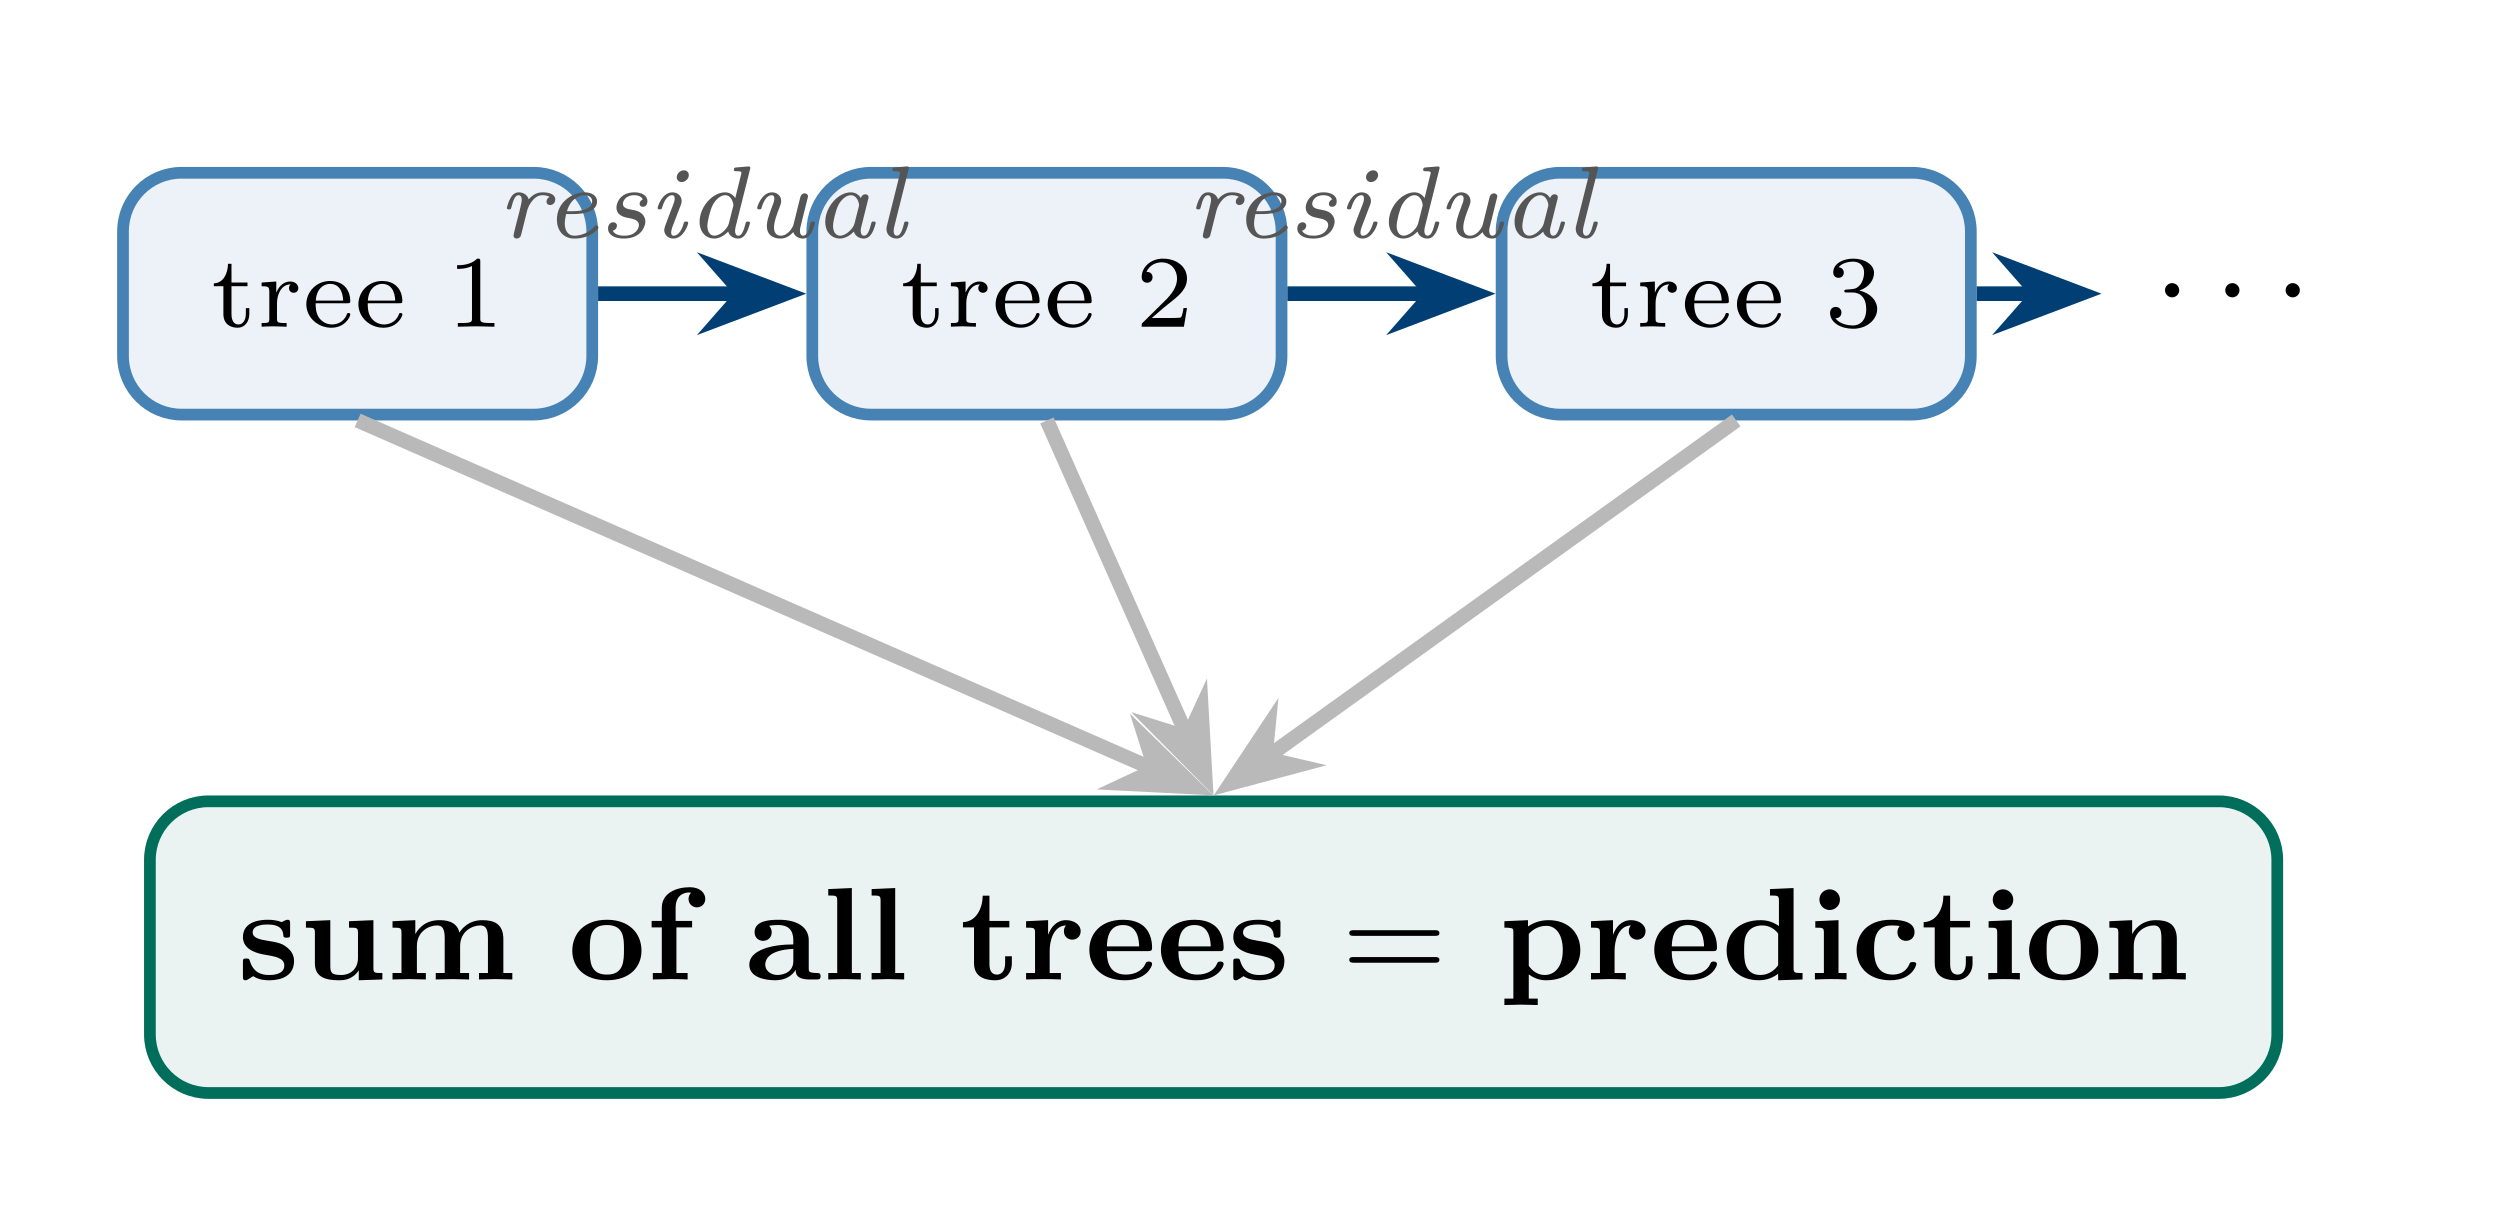
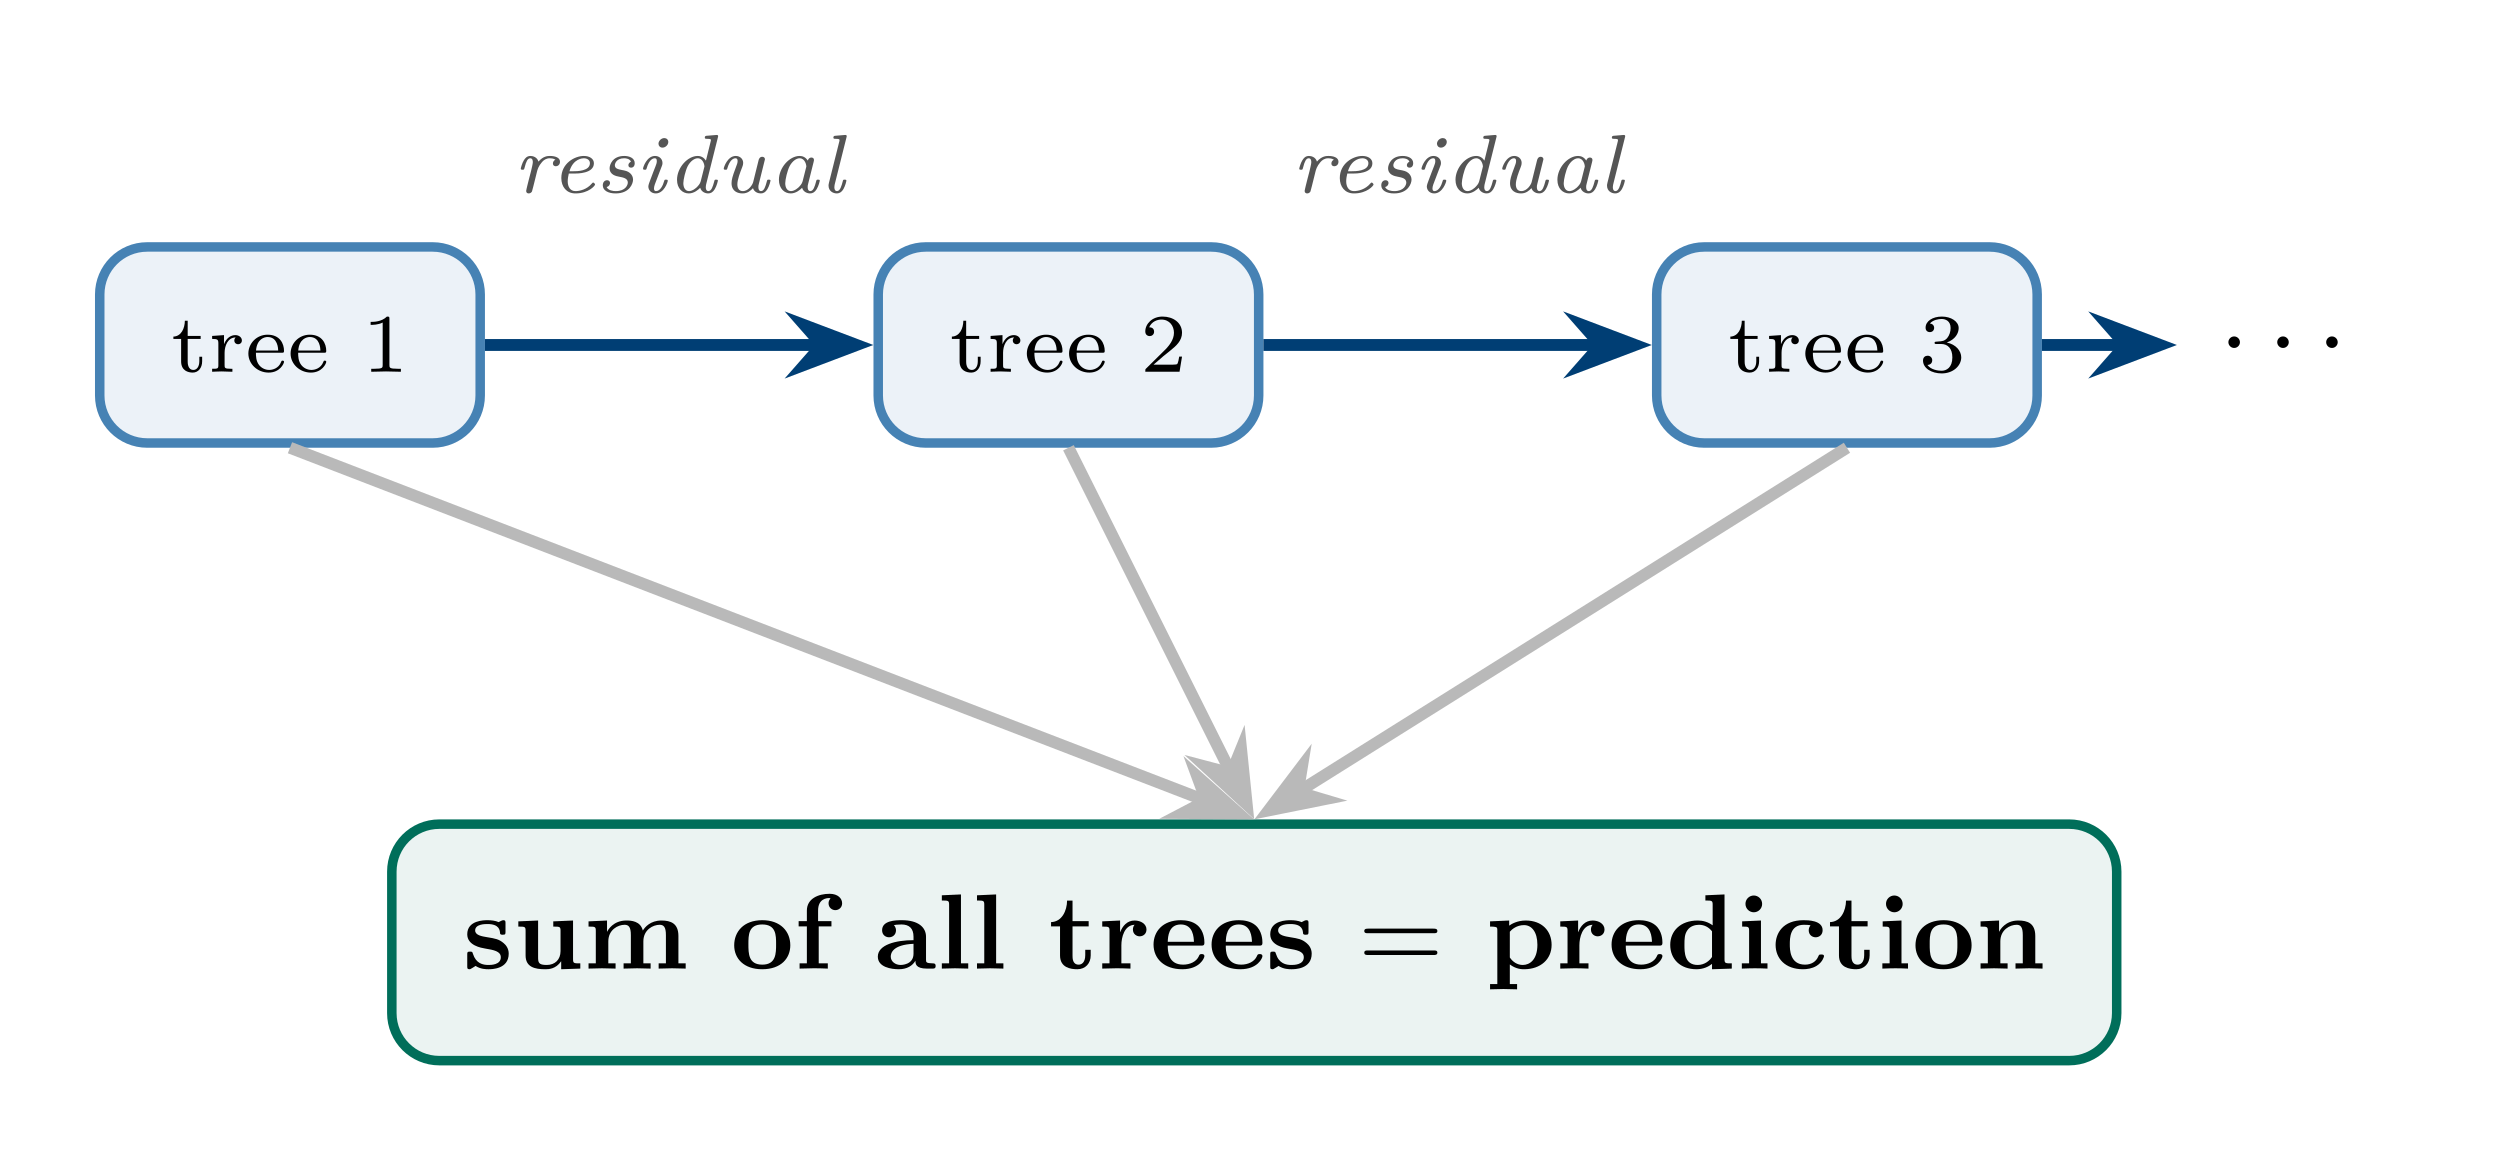
- <svg xmlns="http://www.w3.org/2000/svg" xmlns:xlink="http://www.w3.org/1999/xlink" version="1.1" width="170.074" height="82.723" viewBox="0 0 170.074 82.723">
+ <svg xmlns="http://www.w3.org/2000/svg" xmlns:xlink="http://www.w3.org/1999/xlink" version="1.1" width="209.759" height="97.359" viewBox="0 0 209.759 97.359">
  <defs>
    <path id="font_1_4" d="M.375 .126V.181H.341V.127C.341 .059 .309 .022 .27 .022 .201 .022 .201 .106 .201 .124V.395H.357V.431H.201V.614H.167C.166 .524 .125 .426 .029 .423V.395H.122V.125C.122 .013 .206-.01 .262-.01 .329-.01 .375 .047 .375 .126V.126Z" />
    <path id="font_1_3" d="M.407 .377C.407 .411 .375 .441 .328 .441 .278 .441 .223 .41 .193 .334H.192V.441L.049 .431V.395C.116 .395 .124 .388 .124 .338V.079C.124 .036 .114 .036 .049 .036V0C.054 0 .122 .004 .163 .004L.293 0V.036H.273C.199 .036 .199 .047 .199 .081V.228C.199 .312 .238 .413 .333 .413 .324 .406 .316 .393 .316 .377 .316 .344 .342 .331 .361 .331 .385 .331 .407 .347 .407 .377V.377Z" />
    <path id="font_1_1" d="M.468 .12C.468 .124 .466 .134 .451 .134 .438 .134 .436 .128 .433 .118 .402 .037 .326 .022 .29 .022 .243 .022 .198 .043 .168 .081 .131 .128 .13 .189 .13 .229H.44C.461 .229 .468 .229 .468 .251 .468 .338 .419 .446 .27 .446 .139 .446 .039 .342 .039 .219 .039 .092 .15-.01 .283-.01 .418-.01 .468 .098 .468 .12M.398 .255H.131C.142 .395 .232 .418 .27 .418 .393 .418 .397 .279 .398 .255Z" />
    <path id="font_1_2" d="M.473 0V.036H.435C.335 .036 .335 .049 .335 .082V.636C.335 .663 .333 .664 .305 .664 .241 .601 .15 .6 .109 .6V.564C.133 .564 .199 .564 .254 .592V.082C.254 .049 .254 .036 .154 .036H.116V0L.294 .004 .473 0Z" />
    <path id="font_1_6" d="M.505 .182H.471C.468 .16 .458 .101 .445 .091 .437 .085 .36 .085 .346 .085H.162C.267 .178 .302 .206 .362 .253 .436 .312 .505 .374 .505 .469 .505 .59 .399 .664 .271 .664 .147 .664 .063 .577 .063 .485 .063 .434 .106 .429 .116 .429 .14 .429 .169 .446 .169 .482 .169 .5 .162 .535 .11 .535 .141 .606 .209 .628 .256 .628 .356 .628 .408 .55 .408 .469 .408 .382 .346 .313 .314 .277L.073 .039C.063 .03 .063 .028 .063 0H.475L.505 .182Z" />
    <path id="font_1_5" d="M.514 .173C.514 .251 .45 .329 .34 .352 .445 .39 .483 .465 .483 .526 .483 .605 .392 .664 .281 .664 .17 .664 .085 .61 .085 .53 .085 .496 .107 .477 .137 .477 .168 .477 .188 .5 .188 .528 .188 .557 .168 .578 .137 .58 .172 .624 .241 .635 .278 .635 .323 .635 .386 .613 .386 .526 .386 .484 .372 .438 .346 .407 .313 .369 .285 .367 .235 .364 .21 .362 .208 .362 .203 .361 .203 .361 .193 .359 .193 .348 .193 .334 .202 .334 .219 .334H.273C.351 .334 .407 .28 .407 .173 .407 .049 .335 .012 .277 .012 .237 .012 .149 .023 .107 .082 .154 .084 .165 .117 .165 .138 .165 .17 .141 .193 .11 .193 .082 .193 .054 .176 .054 .135 .054 .041 .158-.02 .279-.02 .418-.02 .514 .073 .514 .173Z" />
    <path id="font_2_1" d="M.196 .251C.196 .28 .172 .305 .142 .305 .112 .305 .088 .28 .088 .251 .088 .222 .112 .197 .142 .197 .172 .197 .196 .222 .196 .251Z" />
    <path id="font_3_5" d="M.56 .372C.56 .423 .498 .441 .439 .441 .412 .441 .358 .439 .301 .373 .285 .428 .233 .441 .205 .441 .162 .441 .14 .413 .125 .388 .104 .355 .088 .294 .088 .288 .088 .275 .101 .275 .109 .275 .127 .275 .128 .276 .135 .304 .152 .373 .171 .413 .202 .413 .233 .413 .233 .377 .233 .365 .233 .346 .22 .295 .212 .26L.184 .152C.181 .137 .171 .099 .167 .084 .162 .062 .153 .027 .153 .02 .153-.002 .169-.01 .184-.01 .206-.01 .219 .006 .223 .014 .226 .021 .235 .057 .24 .078L.267 .186C.272 .208 .278 .229 .283 .251 .289 .275 .3 .318 .344 .368 .364 .391 .393 .413 .437 .413 .448 .413 .482 .412 .505 .396 .484 .386 .475 .368 .475 .351 .475 .323 .497 .317 .51 .317 .529 .317 .56 .331 .56 .372Z" />
    <path id="font_3_3" d="M.541 .097C.541 .105 .527 .121 .518 .121 .513 .121 .51 .118 .503 .11 .442 .037 .355 .018 .305 .018 .24 .018 .212 .073 .212 .136 .212 .167 .218 .198 .225 .229H.287C.33 .229 .527 .229 .527 .353 .527 .407 .476 .441 .406 .441 .294 .441 .135 .351 .135 .175 .135 .07 .197-.01 .305-.01 .464-.01 .541 .084 .541 .097M.479 .354C.479 .257 .319 .257 .28 .257H.233C.278 .411 .394 .413 .406 .413 .448 .413 .479 .39 .479 .354Z" />
    <path id="font_3_6" d="M.454 .156C.454 .186 .441 .214 .417 .235 .388 .259 .363 .264 .309 .274 .279 .28 .235 .288 .235 .329 .235 .347 .252 .413 .347 .413 .37 .413 .413 .408 .429 .372 .424 .37 .398 .356 .398 .33 .398 .317 .405 .3 .43 .3 .442 .3 .474 .306 .474 .354 .474 .418 .406 .441 .348 .441 .205 .441 .172 .333 .172 .294 .172 .213 .251 .198 .288 .191 .335 .182 .391 .172 .391 .121 .391 .094 .366 .018 .246 .018 .215 .018 .157 .024 .136 .067 .171 .076 .177 .105 .177 .116 .177 .135 .163 .149 .142 .149 .115 .149 .09 .129 .09 .087 .09 .027 .152-.01 .244-.01 .415-.01 .454 .111 .454 .156Z" />
    <path id="font_3_8" d="M.386 .143C.386 .156 .373 .156 .365 .156 .347 .156 .346 .153 .341 .135 .328 .087 .295 .018 .244 .018 .22 .018 .22 .042 .22 .052 .22 .076 .237 .119 .25 .151L.316 .324C.322 .341 .322 .344 .322 .357 .322 .402 .287 .441 .232 .441 .134 .441 .088 .306 .088 .288 .088 .275 .101 .275 .109 .275 .121 .275 .127 .275 .13 .288 .163 .404 .211 .413 .229 .413 .241 .413 .254 .41 .254 .379 .254 .357 .246 .337 .238 .316L.211 .247 .176 .154C.166 .128 .152 .092 .152 .074 .152 .028 .188-.01 .241-.01 .341-.01 .386 .127 .386 .143M.392 .609C.392 .637 .371 .656 .344 .656 .306 .656 .274 .621 .274 .588 .274 .563 .293 .541 .322 .541 .358 .541 .392 .574 .392 .609Z" />
    <path id="font_3_2" d="M.621 .143C.621 .156 .608 .156 .6 .156 .582 .156 .581 .154 .575 .129 .561 .077 .544 .018 .507 .018 .479 .018 .475 .048 .475 .065 .475 .082 .48 .103 .481 .106L.621 .665C.622 .669 .624 .676 .624 .68 .624 .695 .608 .694 .597 .693L.489 .684C.476 .683 .463 .682 .463 .661 .463 .647 .476 .647 .489 .647 .537 .647 .537 .64 .537 .631 .537 .628 .537 .626 .533 .612L.477 .385C.454 .42 .42 .441 .378 .441 .256 .441 .129 .3 .129 .154 .129 .047 .197-.01 .271-.01 .335-.01 .388 .037 .408 .058 .421 .01 .468-.01 .504-.01 .535-.01 .561 .005 .583 .041 .607 .08 .621 .14 .621 .143M.456 .302 .414 .136C.406 .105 .384 .081 .361 .059 .32 .023 .289 .018 .274 .018 .228 .018 .205 .061 .205 .113 .205 .155 .23 .265 .258 .319 .29 .378 .338 .413 .378 .413 .446 .413 .459 .326 .459 .316 .459 .313 .458 .309 .456 .302Z" />
    <path id="font_3_7" d="M.651 .143C.651 .156 .638 .156 .63 .156 .612 .156 .611 .154 .605 .129 .591 .077 .574 .018 .537 .018 .509 .018 .505 .048 .505 .065 .505 .082 .505 .084 .511 .107L.581 .389C.583 .398 .584 .401 .584 .401 .584 .416 .573 .431 .552 .431 .52 .431 .51 .402 .507 .388L.442 .126C.435 .097 .388 .018 .318 .018 .272 .018 .252 .052 .252 .099 .252 .156 .284 .239 .311 .308 .318 .327 .322 .338 .322 .357 .322 .407 .282 .441 .233 .441 .134 .441 .088 .305 .088 .288 .088 .275 .101 .275 .109 .275 .121 .275 .127 .275 .13 .288 .161 .397 .206 .413 .23 .413 .247 .413 .255 .402 .255 .38 .255 .357 .248 .341 .23 .293 .194 .199 .182 .153 .182 .114 .182 .014 .258-.01 .314-.01 .376-.01 .411 .024 .44 .053 .456 .004 .504-.01 .534-.01 .565-.01 .591 .005 .613 .041 .637 .08 .651 .14 .651 .143V.143Z" />
    <path id="font_3_1" d="M.611 .143C.611 .156 .598 .156 .59 .156 .572 .156 .571 .154 .565 .129 .551 .077 .534 .018 .497 .018 .469 .018 .465 .048 .465 .065 .465 .082 .465 .084 .471 .107L.537 .371C.541 .386 .541 .388 .541 .392 .541 .414 .525 .422 .51 .422 .477 .422 .467 .388 .466 .385 .441 .426 .404 .441 .368 .441 .246 .441 .119 .3 .119 .154 .119 .047 .187-.01 .261-.01 .325-.01 .378 .037 .398 .058 .411 .01 .458-.01 .494-.01 .525-.01 .551 .005 .573 .041 .597 .08 .611 .14 .611 .143M.446 .302 .404 .136C.396 .105 .374 .081 .351 .059 .31 .023 .279 .018 .264 .018 .218 .018 .195 .061 .195 .113 .195 .155 .22 .265 .248 .319 .28 .378 .328 .413 .368 .413 .436 .413 .449 .326 .449 .316 .449 .313 .448 .309 .446 .302Z" />
    <path id="font_3_4" d="M.328 .143C.328 .156 .315 .156 .307 .156 .289 .156 .288 .153 .284 .136 .27 .083 .253 .018 .215 .018 .187 .018 .183 .048 .183 .065 .183 .082 .188 .103 .189 .106L.329 .665C.33 .669 .332 .676 .332 .68 .332 .695 .316 .694 .305 .693L.197 .684C.184 .683 .171 .682 .171 .661 .171 .647 .184 .647 .197 .647 .245 .647 .245 .64 .245 .631 .245 .624 .243 .616 .241 .609L.118 .118C.113 .098 .113 .091 .113 .084 .113 .018 .168-.01 .212-.01 .235-.01 .266-.002 .293 .044 .315 .083 .328 .139 .328 .143Z" />
    <path id="font_4_12" d="M.427 .14C.427 .191 .398 .223 .38 .238 .335 .276 .303 .281 .224 .294 .176 .302 .113 .312 .113 .357 .113 .417 .206 .417 .228 .417 .34 .417 .344 .358 .346 .331 .347 .317 .361 .317 .371 .317 .396 .317 .397 .322 .397 .346V.424C.397 .442 .397 .453 .377 .453 .367 .453 .351 .445 .333 .435 .301 .449 .262 .453 .229 .453 .198 .453 .039 .453 .039 .321 .039 .216 .17 .194 .205 .188 .287 .174 .353 .163 .353 .106 .353 .034 .259 .034 .237 .034 .186 .034 .121 .047 .092 .139 .087 .156 .086 .159 .065 .159 .039 .159 .039 .153 .039 .129V.023C.039 .005 .039-.006 .059-.006 .066-.006 .068-.006 .09 .008L.117 .025C.164-.006 .217-.006 .237-.006 .267-.006 .427-.006 .427 .14V.14Z" />
    <path id="font_4_14" d="M.63 0V.049C.57 .049 .562 .049 .562 .088V.45L.377 .442V.393C.437 .393 .445 .393 .445 .354V.164C.445 .084 .393 .034 .316 .034 .239 .034 .235 .056 .235 .109V.45L.05 .442V.393C.11 .393 .118 .393 .118 .354V.123C.118 .014 .204-.006 .301-.006 .332-.006 .4-.006 .451 .069V-.006L.63 0Z" />
    <path id="font_4_7" d="M.959-0V.049H.891V.305C.891 .423 .82 .45 .732 .45 .628 .45 .577 .387 .558 .356 .536 .446 .448 .45 .404 .45 .28 .45 .231 .36 .224 .345H.223V.45L.05 .442V.393C.11 .393 .118 .393 .118 .354V.049H.05V-0L.176 .003 .303-0V.049H.235V.254C.235 .365 .327 .41 .387 .41 .425 .41 .446 .39 .446 .314V.049H.378V-0L.504 .003 .631-0V.049H.563V.254C.563 .365 .655 .41 .715 .41 .753 .41 .774 .39 .774 .314V.049H.706V-0L.832 .003 .959-0Z" />
    <path id="font_4_9" d="M.558 .218C.558 .349 .466 .453 .296 .453 .12 .453 .033 .344 .033 .218 .033 .094 .123-.006 .295-.006 .474-.006 .558 .099 .558 .218M.425 .229C.425 .143 .425 .037 .296 .037 .166 .037 .166 .142 .166 .229 .166 .313 .166 .413 .295 .413 .425 .413 .425 .313 .425 .229Z" />
    <path id="font_4_5" d="M.451 .611C.451 .656 .412 .7 .334 .7 .229 .7 .121 .655 .121 .543V.444H.044V.395H.121V.049H.053V0L.181 .003C.206 .003 .264 .003 .317 0V.049H.232V.395H.351V.444H.226V.543C.226 .652 .304 .66 .329 .66 .332 .66 .342 .658 .342 .658 .342 .658 .342 .656 .34 .654 .329 .641 .324 .627 .324 .611 .324 .569 .358 .547 .387 .547 .42 .547 .451 .571 .451 .611V.611Z" />
    <path id="font_4_1" d="M.569 .025C.569 .049 .553 .049 .543 .049 .479 .05 .479 .06 .479 .084V.298C.479 .386 .407 .453 .253 .453 .196 .453 .068 .451 .068 .359 .068 .314 .102 .293 .133 .293 .167 .293 .198 .317 .198 .358 .198 .387 .181 .404 .178 .407 .188 .409 .212 .413 .249 .413 .321 .413 .362 .377 .362 .298V.266C.196 .266 .028 .223 .028 .112 .028 .013 .153-.006 .225-.006 .301-.006 .353 .027 .38 .074 .38 .048 .38 0 .487 0H.536C.555 0 .569 0 .569 .025V.025M.362 .139C.362 .034 .246 .034 .242 .034 .191 .034 .149 .067 .149 .112 .149 .145 .167 .223 .362 .232V.139Z" />
    <path id="font_4_6" d="M.299 0V.049H.231V.694L.052 .686V.637C.112 .637 .12 .637 .12 .598V.049H.052V0L.175 .003 .299 0Z" />
    <path id="font_4_13" d="M.393 .123V.176H.342V.126C.342 .055 .306 .037 .281 .037 .223 .037 .223 .097 .223 .121V.395H.374V.444H.223V.636H.172C.171 .542 .124 .438 .022 .435V.395H.106V.123C.106 .009 .205-.006 .267-.006 .345-.006 .393 .05 .393 .123Z" />
    <path id="font_4_11" d="M.455 .366C.455 .417 .403 .45 .344 .45 .274 .45 .231 .399 .209 .341H.208V.45L.041 .442V.393C.101 .393 .109 .393 .109 .354V.049H.041V0L.169 .003C.194 .003 .252 .003 .305 0V.049H.22V.218C.22 .291 .247 .407 .344 .41 .333 .399 .328 .382 .328 .366 .328 .322 .363 .302 .391 .302 .423 .302 .455 .324 .455 .366V.366Z" />
    <path id="font_4_4" d="M.509 .116C.509 .136 .489 .136 .483 .136 .465 .136 .463 .13 .457 .116 .434 .064 .373 .037 .31 .037 .168 .037 .166 .166 .166 .215H.476C.497 .215 .509 .215 .509 .243 .509 .265 .507 .353 .442 .407 .397 .444 .337 .453 .288 .453 .117 .453 .033 .345 .033 .225 .033 .094 .132-.006 .302-.006 .467-.006 .509 .1 .509 .116M.411 .251H.166C.168 .297 .173 .413 .288 .413 .405 .413 .409 .291 .411 .251Z" />
    <path id="font_5_1" d="M.741 .352C.741 .374 .719 .374 .704 .374H.094C.079 .374 .057 .374 .057 .352 .057 .331 .077 .331 .09 .331H.708C.722 .331 .741 .331 .741 .352M.741 .149C.741 .17 .722 .17 .708 .17H.09C.077 .17 .057 .17 .057 .149 .057 .127 .079 .127 .094 .127H.704C.719 .127 .741 .127 .741 .149Z" />
    <path id="font_4_10" d="M.617 .222C.617 .354 .526 .45 .375 .45 .294 .45 .239 .416 .22 .402V.45L.041 .442V.393C.061 .393 .077 .393 .09 .39 .109 .387 .109 .376 .109 .355V-.145H.041V-.194L.167-.191 .294-.194V-.145H.226V.039C.285-.006 .34-.006 .359-.006 .516-.006 .617 .089 .617 .222V.222M.484 .223C.484 .084 .413 .034 .347 .034 .296 .034 .253 .063 .226 .104V.345C.244 .367 .291 .407 .359 .407 .429 .407 .484 .345 .484 .223Z" />
    <path id="font_4_3" d="M.615 0V.049C.555 .049 .547 .049 .547 .088V.694L.368 .686V.637C.428 .637 .436 .637 .436 .598V.405C.392 .437 .345 .45 .297 .45 .134 .45 .039 .351 .039 .222 .039 .089 .133-.006 .285-.006 .348-.006 .398 .018 .43 .044V-.006L.615 0M.43 .109C.408 .074 .36 .034 .296 .034 .172 .034 .172 .154 .172 .22 .172 .278 .173 .321 .199 .358 .225 .398 .273 .41 .308 .41 .358 .41 .399 .388 .43 .349V.109Z" />
    <path id="font_4_15" d="M.292 0V.049H.231V.45L.055 .442V.393C.113 .393 .12 .393 .12 .354V.049H.052V0C.119 .002 .132 .003 .174 .003 .223 .003 .236 .002 .292 0M.242 .605C.242 .652 .204 .684 .164 .684 .122 .684 .086 .65 .086 .606 .086 .559 .124 .527 .164 .527 .206 .527 .242 .561 .242 .605Z" />
    <path id="font_4_2" d="M.492 .116C.492 .132 .477 .132 .466 .132 .446 .132 .446 .131 .438 .113 .418 .065 .373 .037 .314 .037 .172 .037 .172 .181 .172 .226 .172 .286 .173 .41 .304 .41 .311 .41 .365 .409 .365 .404L.362 .399C.353 .388 .349 .372 .349 .358 .349 .317 .38 .293 .414 .293 .445 .293 .479 .314 .479 .359 .479 .453 .339 .453 .3 .453 .108 .453 .039 .331 .039 .222 .039 .096 .129-.006 .295-.006 .332-.006 .381 0 .423 .026 .48 .061 .492 .113 .492 .116V.116Z" />
    <path id="font_4_8" d="M.63-0V.049H.562V.305C.562 .424 .49 .45 .403 .45 .28 .45 .231 .36 .224 .345H.223V.45L.05 .442V.393C.11 .393 .118 .393 .118 .354V.049H.05V-0L.176 .003 .303-0V.049H.235V.254C.235 .366 .327 .41 .387 .41 .425 .41 .445 .389 .445 .314V.049H.377V-0L.503 .003 .63-0Z" />
  </defs>
-   <path transform="matrix(1,0,0,-1,24.329,19.979)" d="M11.976 8.225H-11.976C-14.177 8.225-15.961 6.441-15.961 4.24V-4.24C-15.961-6.441-14.177-8.225-11.976-8.225H11.976C14.177-8.225 15.961-6.441 15.961-4.24V4.24C15.961 6.441 14.177 8.225 11.976 8.225ZM-15.961-8.225" fill="#ecf2f8" />
-   <path transform="matrix(1,0,0,-1,24.329,19.979)" stroke-width=".797" stroke-linecap="butt" stroke-miterlimit="10" stroke-linejoin="miter" fill="none" stroke="#4682b4" d="M11.976 8.225H-11.976C-14.177 8.225-15.961 6.441-15.961 4.24V-4.24C-15.961-6.441-14.177-8.225-11.976-8.225H11.976C14.177-8.225 15.961-6.441 15.961-4.24V4.24C15.961 6.441 14.177 8.225 11.976 8.225ZM-15.961-8.225" />
-   <use data-text="t" xlink:href="#font_1_4" transform="matrix(6.9738,0,0,-6.9738,14.346,22.226)" />
-   <use data-text="r" xlink:href="#font_1_3" transform="matrix(6.9738,0,0,-6.9738,17.45632,22.226)" />
-   <use data-text="e" xlink:href="#font_1_1" transform="matrix(6.9738,0,0,-6.9738,20.56663,22.226)" />
-   <use data-text="e" xlink:href="#font_1_1" transform="matrix(6.9738,0,0,-6.9738,24.10932,22.226)" />
-   <use data-text="1" xlink:href="#font_1_2" transform="matrix(6.9738,0,0,-6.9738,30.33693,22.226)" />
-   <path transform="matrix(1,0,0,-1,24.329,19.979)" d="M58.868 8.225H34.917C32.716 8.225 30.931 6.441 30.931 4.24V-4.24C30.931-6.441 32.716-8.225 34.917-8.225H58.868C61.069-8.225 62.854-6.441 62.854-4.24V4.24C62.854 6.441 61.069 8.225 58.868 8.225ZM30.931-8.225" fill="#ecf2f8" />
-   <path transform="matrix(1,0,0,-1,24.329,19.979)" stroke-width=".797" stroke-linecap="butt" stroke-miterlimit="10" stroke-linejoin="miter" fill="none" stroke="#4682b4" d="M58.868 8.225H34.917C32.716 8.225 30.931 6.441 30.931 4.24V-4.24C30.931-6.441 32.716-8.225 34.917-8.225H58.868C61.069-8.225 62.854-6.441 62.854-4.24V4.24C62.854 6.441 61.069 8.225 58.868 8.225ZM30.931-8.225" />
-   <use data-text="t" xlink:href="#font_1_4" transform="matrix(6.9738,0,0,-6.9738,61.238,22.226)" />
-   <use data-text="r" xlink:href="#font_1_3" transform="matrix(6.9738,0,0,-6.9738,64.34831,22.226)" />
-   <use data-text="e" xlink:href="#font_1_1" transform="matrix(6.9738,0,0,-6.9738,67.45863,22.226)" />
-   <use data-text="e" xlink:href="#font_1_1" transform="matrix(6.9738,0,0,-6.9738,71.00132,22.226)" />
-   <use data-text="2" xlink:href="#font_1_6" transform="matrix(6.9738,0,0,-6.9738,77.22893,22.226)" />
-   <path transform="matrix(1,0,0,-1,24.329,19.979)" d="M105.761 8.225H81.809C79.608 8.225 77.824 6.441 77.824 4.24V-4.24C77.824-6.441 79.608-8.225 81.809-8.225H105.761C107.962-8.225 109.746-6.441 109.746-4.24V4.24C109.746 6.441 107.962 8.225 105.761 8.225ZM77.824-8.225" fill="#ecf2f8" />
-   <path transform="matrix(1,0,0,-1,24.329,19.979)" stroke-width=".797" stroke-linecap="butt" stroke-miterlimit="10" stroke-linejoin="miter" fill="none" stroke="#4682b4" d="M105.761 8.225H81.809C79.608 8.225 77.824 6.441 77.824 4.24V-4.24C77.824-6.441 79.608-8.225 81.809-8.225H105.761C107.962-8.225 109.746-6.441 109.746-4.24V4.24C109.746 6.441 107.962 8.225 105.761 8.225ZM77.824-8.225" />
-   <use data-text="t" xlink:href="#font_1_4" transform="matrix(6.9738,0,0,-6.9738,108.13,22.226)" />
-   <use data-text="r" xlink:href="#font_1_3" transform="matrix(6.9738,0,0,-6.9738,111.2403,22.226)" />
-   <use data-text="e" xlink:href="#font_1_1" transform="matrix(6.9738,0,0,-6.9738,114.3506,22.226)" />
-   <use data-text="e" xlink:href="#font_1_1" transform="matrix(6.9738,0,0,-6.9738,117.8933,22.226)" />
-   <use data-text="3" xlink:href="#font_1_5" transform="matrix(6.9738,0,0,-6.9738,124.1209,22.226)" />
-   <use data-text="·" xlink:href="#font_2_1" transform="matrix(8.9664,0,0,-8.9664,146.496,21.995)" />
-   <use data-text="·" xlink:href="#font_2_1" transform="matrix(8.9664,0,0,-8.9664,150.5936,21.995)" />
-   <use data-text="·" xlink:href="#font_2_1" transform="matrix(8.9664,0,0,-8.9664,154.7003,21.995)" />
-   <path transform="matrix(1,0,0,-1,24.329,19.979)" stroke-width=".996" stroke-linecap="butt" stroke-miterlimit="10" stroke-linejoin="miter" fill="none" stroke="#003e74" d="M16.36 0H25.968" />
-   <path transform="matrix(1,0,0,-1,47.49177,19.979)" d="M5.951 0 1.609 1.645 3.054 0 1.609-1.645Z" fill="#003e74" />
-   <path transform="matrix(1,0,0,-1,47.49177,19.979)" stroke-width=".996" stroke-linecap="butt" stroke-miterlimit="10" stroke-linejoin="miter" fill="none" stroke="#003e74" d="M5.951 0 1.609 1.645 3.054 0 1.609-1.645Z" />
-   <use data-text="r" xlink:href="#font_3_5" transform="matrix(6.9738,0,0,-6.9738,33.868,16.16)" fill="#555555" />
-   <use data-text="e" xlink:href="#font_3_3" transform="matrix(6.9738,0,0,-6.9738,36.94345,16.16)" fill="#555555" />
-   <use data-text="s" xlink:href="#font_3_6" transform="matrix(6.9738,0,0,-6.9738,40.73719,16.16)" fill="#555555" />
-   <use data-text="i" xlink:href="#font_3_8" transform="matrix(6.9738,0,0,-6.9738,44.12646,16.16)" fill="#555555" />
-   <use data-text="d" xlink:href="#font_3_2" transform="matrix(6.9738,0,0,-6.9738,46.69282,16.16)" fill="#555555" />
-   <use data-text="u" xlink:href="#font_3_7" transform="matrix(6.9738,0,0,-6.9738,50.89802,16.16)" fill="#555555" />
-   <use data-text="a" xlink:href="#font_3_1" transform="matrix(6.9738,0,0,-6.9738,55.31244,16.16)" fill="#555555" />
-   <use data-text="l" xlink:href="#font_3_4" transform="matrix(6.9738,0,0,-6.9738,59.51764,16.16)" fill="#555555" />
-   <path transform="matrix(1,0,0,-1,24.329,19.979)" stroke-width=".996" stroke-linecap="butt" stroke-miterlimit="10" stroke-linejoin="miter" fill="none" stroke="#003e74" d="M63.252 0H72.861" />
-   <path transform="matrix(1,0,0,-1,94.38426,19.979)" d="M5.951 0 1.609 1.645 3.054 0 1.609-1.645Z" fill="#003e74" />
-   <path transform="matrix(1,0,0,-1,94.38426,19.979)" stroke-width=".996" stroke-linecap="butt" stroke-miterlimit="10" stroke-linejoin="miter" fill="none" stroke="#003e74" d="M5.951 0 1.609 1.645 3.054 0 1.609-1.645Z" />
-   <use data-text="r" xlink:href="#font_3_5" transform="matrix(6.9738,0,0,-6.9738,80.76,16.16)" fill="#555555" />
-   <use data-text="e" xlink:href="#font_3_3" transform="matrix(6.9738,0,0,-6.9738,83.83545,16.16)" fill="#555555" />
-   <use data-text="s" xlink:href="#font_3_6" transform="matrix(6.9738,0,0,-6.9738,87.6292,16.16)" fill="#555555" />
-   <use data-text="i" xlink:href="#font_3_8" transform="matrix(6.9738,0,0,-6.9738,91.01846,16.16)" fill="#555555" />
-   <use data-text="d" xlink:href="#font_3_2" transform="matrix(6.9738,0,0,-6.9738,93.58482,16.16)" fill="#555555" />
-   <use data-text="u" xlink:href="#font_3_7" transform="matrix(6.9738,0,0,-6.9738,97.79002,16.16)" fill="#555555" />
-   <use data-text="a" xlink:href="#font_3_1" transform="matrix(6.9738,0,0,-6.9738,102.2044,16.16)" fill="#555555" />
-   <use data-text="l" xlink:href="#font_3_4" transform="matrix(6.9738,0,0,-6.9738,106.4096,16.16)" fill="#555555" />
-   <path transform="matrix(1,0,0,-1,24.329,19.979)" stroke-width=".996" stroke-linecap="butt" stroke-miterlimit="10" stroke-linejoin="miter" fill="none" stroke="#003e74" d="M110.145 0H114.084" />
-   <path transform="matrix(1,0,0,-1,135.6075,19.979)" d="M5.951 0 1.609 1.645 3.054 0 1.609-1.645Z" fill="#003e74" />
-   <path transform="matrix(1,0,0,-1,135.6075,19.979)" stroke-width=".996" stroke-linecap="butt" stroke-miterlimit="10" stroke-linejoin="miter" fill="none" stroke="#003e74" d="M5.951 0 1.609 1.645 3.054 0 1.609-1.645Z" />
-   <path transform="matrix(1,0,0,-1,24.329,19.979)" d="M126.608-34.534H-10.146C-12.347-34.534-14.131-36.318-14.131-38.519V-50.391C-14.131-52.592-12.347-54.377-10.146-54.377H126.608C128.809-54.377 130.593-52.592 130.593-50.391V-38.519C130.593-36.318 128.809-34.534 126.608-34.534ZM-14.131-54.377" fill="#ebf3f2" />
-   <path transform="matrix(1,0,0,-1,24.329,19.979)" stroke-width=".797" stroke-linecap="butt" stroke-miterlimit="10" stroke-linejoin="miter" fill="none" stroke="#006e5a" d="M126.608-34.534H-10.146C-12.347-34.534-14.131-36.318-14.131-38.519V-50.391C-14.131-52.592-12.347-54.377-10.146-54.377H126.608C128.809-54.377 130.593-52.592 130.593-50.391V-38.519C130.593-36.318 128.809-34.534 126.608-34.534ZM-14.131-54.377" />
-   <use data-text="s" xlink:href="#font_4_12" transform="matrix(8.9664,0,0,-8.9664,16.176,66.633)" />
-   <use data-text="u" xlink:href="#font_4_14" transform="matrix(8.9664,0,0,-8.9664,20.36331,66.633)" />
-   <use data-text="m" xlink:href="#font_4_7" transform="matrix(8.9664,0,0,-8.9664,26.25424,66.633)" />
-   <use data-text="o" xlink:href="#font_4_9" transform="matrix(8.9664,0,0,-8.9664,38.63683,66.633)" />
-   <use data-text="f" xlink:href="#font_4_5" transform="matrix(8.9664,0,0,-8.9664,43.93598,66.633)" />
-   <use data-text="a" xlink:href="#font_4_1" transform="matrix(8.9664,0,0,-8.9664,50.72355,66.633)" />
-   <use data-text="l" xlink:href="#font_4_6" transform="matrix(8.9664,0,0,-8.9664,55.87923,66.633)" />
-   <use data-text="l" xlink:href="#font_4_6" transform="matrix(8.9664,0,0,-8.9664,58.82917,66.633)" />
-   <use data-text="t" xlink:href="#font_4_13" transform="matrix(8.9664,0,0,-8.9664,65.31188,66.633)" />
-   <use data-text="r" xlink:href="#font_4_11" transform="matrix(8.9664,0,0,-8.9664,69.43643,66.633)" />
-   <use data-text="e" xlink:href="#font_4_4" transform="matrix(8.9664,0,0,-8.9664,73.81203,66.633)" />
-   <use data-text="e" xlink:href="#font_4_4" transform="matrix(8.9664,0,0,-8.9664,78.68079,66.633)" />
-   <use data-text="s" xlink:href="#font_4_12" transform="matrix(8.9664,0,0,-8.9664,83.54955,66.633)" />
-   <use data-text="=" xlink:href="#font_5_1" transform="matrix(8.9664,0,0,-8.9664,91.27858,66.633)" />
-   <use data-text="p" xlink:href="#font_4_10" transform="matrix(8.9664,0,0,-8.9664,101.9755,66.633)" />
-   <use data-text="r" xlink:href="#font_4_11" transform="matrix(8.9664,0,0,-8.9664,107.8664,66.633)" />
-   <use data-text="e" xlink:href="#font_4_4" transform="matrix(8.9664,0,0,-8.9664,112.242,66.633)" />
-   <use data-text="d" xlink:href="#font_4_3" transform="matrix(8.9664,0,0,-8.9664,117.1108,66.633)" />
-   <use data-text="i" xlink:href="#font_4_15" transform="matrix(8.9664,0,0,-8.9664,123.0017,66.633)" />
-   <use data-text="c" xlink:href="#font_4_2" transform="matrix(8.9664,0,0,-8.9664,125.9516,66.633)" />
-   <use data-text="t" xlink:href="#font_4_13" transform="matrix(8.9664,0,0,-8.9664,130.668,66.633)" />
-   <use data-text="i" xlink:href="#font_4_15" transform="matrix(8.9664,0,0,-8.9664,134.7925,66.633)" />
-   <use data-text="o" xlink:href="#font_4_9" transform="matrix(8.9664,0,0,-8.9664,137.7425,66.633)" />
-   <use data-text="n" xlink:href="#font_4_8" transform="matrix(8.9664,0,0,-8.9664,143.0506,66.633)" />
-   <path transform="matrix(1,0,0,-1,24.329,19.979)" stroke-width=".996" stroke-linecap="butt" stroke-miterlimit="10" stroke-linejoin="miter" fill="none" stroke="#b9b9b9" d="M0-8.623 54.05-32.304" />
-   <path transform="matrix(.9159,.40126,.40126,-.9159,75.80974,51.15687)" d="M5.951 0 1.609 1.645 3.054 0 1.609-1.645Z" fill="#b9b9b9" />
-   <path transform="matrix(.9159,.40126,.40126,-.9159,75.80974,51.15687)" stroke-width=".996" stroke-linecap="butt" stroke-miterlimit="10" stroke-linejoin="miter" fill="none" stroke="#b9b9b9" d="M5.951 0 1.609 1.645 3.054 0 1.609-1.645Z" />
-   <path transform="matrix(1,0,0,-1,24.329,19.979)" stroke-width=".996" stroke-linecap="butt" stroke-miterlimit="10" stroke-linejoin="miter" fill="none" stroke="#b9b9b9" d="M46.892-8.623 56.377-29.964" />
-   <path transform="matrix(.40613,.91379,.91379,-.40613,79.56681,47.37945)" d="M5.951 0 1.609 1.645 3.054 0 1.609-1.645Z" fill="#b9b9b9" />
-   <path transform="matrix(.40613,.91379,.91379,-.40613,79.56681,47.37945)" stroke-width=".996" stroke-linecap="butt" stroke-miterlimit="10" stroke-linejoin="miter" fill="none" stroke="#b9b9b9" d="M5.951 0 1.609 1.645 3.054 0 1.609-1.645Z" />
-   <path transform="matrix(1,0,0,-1,24.329,19.979)" stroke-width=".996" stroke-linecap="butt" stroke-miterlimit="10" stroke-linejoin="miter" fill="none" stroke="#b9b9b9" d="M93.785-8.623 61.94-31.474" />
-   <path transform="matrix(-.81244,.58296,.58296,.81244,88.54786,49.8177)" d="M5.951 0 1.609 1.645 3.054 0 1.609-1.645Z" fill="#b9b9b9" />
-   <path transform="matrix(-.81244,.58296,.58296,.81244,88.54786,49.8177)" stroke-width=".996" stroke-linecap="butt" stroke-miterlimit="10" stroke-linejoin="miter" fill="none" stroke="#b9b9b9" d="M5.951 0 1.609 1.645 3.054 0 1.609-1.645Z" />
+   <path transform="matrix(1,0,0,-1,24.329,28.945)" d="M11.976 8.225H-11.976C-14.177 8.225-15.961 6.441-15.961 4.24V-4.24C-15.961-6.441-14.177-8.225-11.976-8.225H11.976C14.177-8.225 15.961-6.441 15.961-4.24V4.24C15.961 6.441 14.177 8.225 11.976 8.225ZM-15.961-8.225" fill="#ecf2f8" />
+   <path transform="matrix(1,0,0,-1,24.329,28.945)" stroke-width=".797" stroke-linecap="butt" stroke-miterlimit="10" stroke-linejoin="miter" fill="none" stroke="#4682b4" d="M11.976 8.225H-11.976C-14.177 8.225-15.961 6.441-15.961 4.24V-4.24C-15.961-6.441-14.177-8.225-11.976-8.225H11.976C14.177-8.225 15.961-6.441 15.961-4.24V4.24C15.961 6.441 14.177 8.225 11.976 8.225ZM-15.961-8.225" />
+   <use data-text="t" xlink:href="#font_1_4" transform="matrix(6.9738,0,0,-6.9738,14.346,31.192)" />
+   <use data-text="r" xlink:href="#font_1_3" transform="matrix(6.9738,0,0,-6.9738,17.45632,31.192)" />
+   <use data-text="e" xlink:href="#font_1_1" transform="matrix(6.9738,0,0,-6.9738,20.56663,31.192)" />
+   <use data-text="e" xlink:href="#font_1_1" transform="matrix(6.9738,0,0,-6.9738,24.10932,31.192)" />
+   <use data-text="1" xlink:href="#font_1_2" transform="matrix(6.9738,0,0,-6.9738,30.33693,31.192)" />
+   <path transform="matrix(1,0,0,-1,24.329,28.945)" d="M77.294 8.225H53.342C51.141 8.225 49.357 6.441 49.357 4.24V-4.24C49.357-6.441 51.141-8.225 53.342-8.225H77.294C79.495-8.225 81.279-6.441 81.279-4.24V4.24C81.279 6.441 79.495 8.225 77.294 8.225ZM49.357-8.225" fill="#ecf2f8" />
+   <path transform="matrix(1,0,0,-1,24.329,28.945)" stroke-width=".797" stroke-linecap="butt" stroke-miterlimit="10" stroke-linejoin="miter" fill="none" stroke="#4682b4" d="M77.294 8.225H53.342C51.141 8.225 49.357 6.441 49.357 4.24V-4.24C49.357-6.441 51.141-8.225 53.342-8.225H77.294C79.495-8.225 81.279-6.441 81.279-4.24V4.24C81.279 6.441 79.495 8.225 77.294 8.225ZM49.357-8.225" />
+   <use data-text="t" xlink:href="#font_1_4" transform="matrix(6.9738,0,0,-6.9738,79.663,31.192)" />
+   <use data-text="r" xlink:href="#font_1_3" transform="matrix(6.9738,0,0,-6.9738,82.77332,31.192)" />
+   <use data-text="e" xlink:href="#font_1_1" transform="matrix(6.9738,0,0,-6.9738,85.88363,31.192)" />
+   <use data-text="e" xlink:href="#font_1_1" transform="matrix(6.9738,0,0,-6.9738,89.42632,31.192)" />
+   <use data-text="2" xlink:href="#font_1_6" transform="matrix(6.9738,0,0,-6.9738,95.65393,31.192)" />
+   <path transform="matrix(1,0,0,-1,24.329,28.945)" d="M142.611 8.225H118.66C116.459 8.225 114.674 6.441 114.674 4.24V-4.24C114.674-6.441 116.459-8.225 118.66-8.225H142.611C144.812-8.225 146.597-6.441 146.597-4.24V4.24C146.597 6.441 144.812 8.225 142.611 8.225ZM114.674-8.225" fill="#ecf2f8" />
+   <path transform="matrix(1,0,0,-1,24.329,28.945)" stroke-width=".797" stroke-linecap="butt" stroke-miterlimit="10" stroke-linejoin="miter" fill="none" stroke="#4682b4" d="M142.611 8.225H118.66C116.459 8.225 114.674 6.441 114.674 4.24V-4.24C114.674-6.441 116.459-8.225 118.66-8.225H142.611C144.812-8.225 146.597-6.441 146.597-4.24V4.24C146.597 6.441 144.812 8.225 142.611 8.225ZM114.674-8.225" />
+   <use data-text="t" xlink:href="#font_1_4" transform="matrix(6.9738,0,0,-6.9738,144.98,31.192)" />
+   <use data-text="r" xlink:href="#font_1_3" transform="matrix(6.9738,0,0,-6.9738,148.0903,31.192)" />
+   <use data-text="e" xlink:href="#font_1_1" transform="matrix(6.9738,0,0,-6.9738,151.2006,31.192)" />
+   <use data-text="e" xlink:href="#font_1_1" transform="matrix(6.9738,0,0,-6.9738,154.7433,31.192)" />
+   <use data-text="3" xlink:href="#font_1_5" transform="matrix(6.9738,0,0,-6.9738,160.9709,31.192)" />
+   <use data-text="·" xlink:href="#font_2_1" transform="matrix(8.9664,0,0,-8.9664,186.181,30.962)" />
+   <use data-text="·" xlink:href="#font_2_1" transform="matrix(8.9664,0,0,-8.9664,190.2786,30.962)" />
+   <use data-text="·" xlink:href="#font_2_1" transform="matrix(8.9664,0,0,-8.9664,194.3853,30.962)" />
+   <path transform="matrix(1,0,0,-1,24.329,28.945)" stroke-width=".996" stroke-linecap="butt" stroke-miterlimit="10" stroke-linejoin="miter" fill="none" stroke="#003e74" d="M16.36 0H44.393" />
+   <path transform="matrix(1,0,0,-1,65.91703,28.945)" d="M5.951 0 1.609 1.645 3.054 0 1.609-1.645Z" fill="#003e74" />
+   <path transform="matrix(1,0,0,-1,65.91703,28.945)" stroke-width=".996" stroke-linecap="butt" stroke-miterlimit="10" stroke-linejoin="miter" fill="none" stroke="#003e74" d="M5.951 0 1.609 1.645 3.054 0 1.609-1.645Z" />
+   <use data-text="r" xlink:href="#font_3_5" transform="matrix(6.9738,0,0,-6.9738,43.08,16.16)" fill="#555555" />
+   <use data-text="e" xlink:href="#font_3_3" transform="matrix(6.9738,0,0,-6.9738,46.15545,16.16)" fill="#555555" />
+   <use data-text="s" xlink:href="#font_3_6" transform="matrix(6.9738,0,0,-6.9738,49.9492,16.16)" fill="#555555" />
+   <use data-text="i" xlink:href="#font_3_8" transform="matrix(6.9738,0,0,-6.9738,53.33846,16.16)" fill="#555555" />
+   <use data-text="d" xlink:href="#font_3_2" transform="matrix(6.9738,0,0,-6.9738,55.90483,16.16)" fill="#555555" />
+   <use data-text="u" xlink:href="#font_3_7" transform="matrix(6.9738,0,0,-6.9738,60.11003,16.16)" fill="#555555" />
+   <use data-text="a" xlink:href="#font_3_1" transform="matrix(6.9738,0,0,-6.9738,64.52444,16.16)" fill="#555555" />
+   <use data-text="l" xlink:href="#font_3_4" transform="matrix(6.9738,0,0,-6.9738,68.72964,16.16)" fill="#555555" />
+   <path transform="matrix(1,0,0,-1,24.329,28.945)" stroke-width=".996" stroke-linecap="butt" stroke-miterlimit="10" stroke-linejoin="miter" fill="none" stroke="#003e74" d="M81.677 0H109.711" />
+   <path transform="matrix(1,0,0,-1,131.2348,28.945)" d="M5.951 0 1.609 1.645 3.054 0 1.609-1.645Z" fill="#003e74" />
+   <path transform="matrix(1,0,0,-1,131.2348,28.945)" stroke-width=".996" stroke-linecap="butt" stroke-miterlimit="10" stroke-linejoin="miter" fill="none" stroke="#003e74" d="M5.951 0 1.609 1.645 3.054 0 1.609-1.645Z" />
+   <use data-text="r" xlink:href="#font_3_5" transform="matrix(6.9738,0,0,-6.9738,108.397,16.16)" fill="#555555" />
+   <use data-text="e" xlink:href="#font_3_3" transform="matrix(6.9738,0,0,-6.9738,111.4724,16.16)" fill="#555555" />
+   <use data-text="s" xlink:href="#font_3_6" transform="matrix(6.9738,0,0,-6.9738,115.2662,16.16)" fill="#555555" />
+   <use data-text="i" xlink:href="#font_3_8" transform="matrix(6.9738,0,0,-6.9738,118.6555,16.16)" fill="#555555" />
+   <use data-text="d" xlink:href="#font_3_2" transform="matrix(6.9738,0,0,-6.9738,121.2218,16.16)" fill="#555555" />
+   <use data-text="u" xlink:href="#font_3_7" transform="matrix(6.9738,0,0,-6.9738,125.427,16.16)" fill="#555555" />
+   <use data-text="a" xlink:href="#font_3_1" transform="matrix(6.9738,0,0,-6.9738,129.8415,16.16)" fill="#555555" />
+   <use data-text="l" xlink:href="#font_3_4" transform="matrix(6.9738,0,0,-6.9738,134.0466,16.16)" fill="#555555" />
+   <path transform="matrix(1,0,0,-1,24.329,28.945)" stroke-width=".996" stroke-linecap="butt" stroke-miterlimit="10" stroke-linejoin="miter" fill="none" stroke="#003e74" d="M146.995 0H153.769" />
+   <path transform="matrix(1,0,0,-1,175.2924,28.945)" d="M5.951 0 1.609 1.645 3.054 0 1.609-1.645Z" fill="#003e74" />
+   <path transform="matrix(1,0,0,-1,175.2924,28.945)" stroke-width=".996" stroke-linecap="butt" stroke-miterlimit="10" stroke-linejoin="miter" fill="none" stroke="#003e74" d="M5.951 0 1.609 1.645 3.054 0 1.609-1.645Z" />
+   <path transform="matrix(1,0,0,-1,24.329,28.945)" d="M149.285-40.203H12.532C10.331-40.203 8.547-41.988 8.547-44.189V-56.061C8.547-58.262 10.331-60.046 12.532-60.046H149.285C151.486-60.046 153.27-58.262 153.27-56.061V-44.189C153.27-41.988 151.486-40.203 149.285-40.203ZM8.547-60.046" fill="#ebf3f2" />
+   <path transform="matrix(1,0,0,-1,24.329,28.945)" stroke-width=".797" stroke-linecap="butt" stroke-miterlimit="10" stroke-linejoin="miter" fill="none" stroke="#006e5a" d="M149.285-40.203H12.532C10.331-40.203 8.547-41.988 8.547-44.189V-56.061C8.547-58.262 10.331-60.046 12.532-60.046H149.285C151.486-60.046 153.27-58.262 153.27-56.061V-44.189C153.27-41.988 151.486-40.203 149.285-40.203ZM8.547-60.046" />
+   <use data-text="s" xlink:href="#font_4_12" transform="matrix(8.9664,0,0,-8.9664,38.854,81.269)" />
+   <use data-text="u" xlink:href="#font_4_14" transform="matrix(8.9664,0,0,-8.9664,43.04131,81.269)" />
+   <use data-text="m" xlink:href="#font_4_7" transform="matrix(8.9664,0,0,-8.9664,48.93224,81.269)" />
+   <use data-text="o" xlink:href="#font_4_9" transform="matrix(8.9664,0,0,-8.9664,61.30587,81.269)" />
+   <use data-text="f" xlink:href="#font_4_5" transform="matrix(8.9664,0,0,-8.9664,66.61398,81.269)" />
+   <use data-text="a" xlink:href="#font_4_1" transform="matrix(8.9664,0,0,-8.9664,73.40154,81.269)" />
+   <use data-text="l" xlink:href="#font_4_6" transform="matrix(8.9664,0,0,-8.9664,78.55721,81.269)" />
+   <use data-text="l" xlink:href="#font_4_6" transform="matrix(8.9664,0,0,-8.9664,81.50716,81.269)" />
+   <use data-text="t" xlink:href="#font_4_13" transform="matrix(8.9664,0,0,-8.9664,87.98986,81.269)" />
+   <use data-text="r" xlink:href="#font_4_11" transform="matrix(8.9664,0,0,-8.9664,92.1144,81.269)" />
+   <use data-text="e" xlink:href="#font_4_4" transform="matrix(8.9664,0,0,-8.9664,96.49001,81.269)" />
+   <use data-text="e" xlink:href="#font_4_4" transform="matrix(8.9664,0,0,-8.9664,101.3588,81.269)" />
+   <use data-text="s" xlink:href="#font_4_12" transform="matrix(8.9664,0,0,-8.9664,106.2275,81.269)" />
+   <use data-text="=" xlink:href="#font_5_1" transform="matrix(8.9664,0,0,-8.9664,113.9566,81.269)" />
+   <use data-text="p" xlink:href="#font_4_10" transform="matrix(8.9664,0,0,-8.9664,124.6535,81.269)" />
+   <use data-text="r" xlink:href="#font_4_11" transform="matrix(8.9664,0,0,-8.9664,130.5444,81.269)" />
+   <use data-text="e" xlink:href="#font_4_4" transform="matrix(8.9664,0,0,-8.9664,134.92,81.269)" />
+   <use data-text="d" xlink:href="#font_4_3" transform="matrix(8.9664,0,0,-8.9664,139.7888,81.269)" />
+   <use data-text="i" xlink:href="#font_4_15" transform="matrix(8.9664,0,0,-8.9664,145.6797,81.269)" />
+   <use data-text="c" xlink:href="#font_4_2" transform="matrix(8.9664,0,0,-8.9664,148.6297,81.269)" />
+   <use data-text="t" xlink:href="#font_4_13" transform="matrix(8.9664,0,0,-8.9664,153.346,81.269)" />
+   <use data-text="i" xlink:href="#font_4_15" transform="matrix(8.9664,0,0,-8.9664,157.4705,81.269)" />
+   <use data-text="o" xlink:href="#font_4_9" transform="matrix(8.9664,0,0,-8.9664,160.4205,81.269)" />
+   <use data-text="n" xlink:href="#font_4_8" transform="matrix(8.9664,0,0,-8.9664,165.7286,81.269)" />
+   <path transform="matrix(1,0,0,-1,24.329,28.945)" stroke-width=".996" stroke-linecap="butt" stroke-miterlimit="10" stroke-linejoin="miter" fill="none" stroke="#b9b9b9" d="M0-8.623 76.649-38.163" />
+   <path transform="matrix(.93307,.35959,.35959,-.93307,98.36067,66.09971)" d="M5.951 0 1.609 1.645 3.054 0 1.609-1.645Z" fill="#b9b9b9" />
+   <path transform="matrix(.93307,.35959,.35959,-.93307,98.36067,66.09971)" stroke-width=".996" stroke-linecap="butt" stroke-miterlimit="10" stroke-linejoin="miter" fill="none" stroke="#b9b9b9" d="M5.951 0 1.609 1.645 3.054 0 1.609-1.645Z" />
+   <path transform="matrix(1,0,0,-1,24.329,28.945)" stroke-width=".996" stroke-linecap="butt" stroke-miterlimit="10" stroke-linejoin="miter" fill="none" stroke="#b9b9b9" d="M65.318-8.623 78.867-35.722" />
+   <path transform="matrix(.44717,.89436,.89436,-.44717,101.9418,62.15832)" d="M5.951 0 1.609 1.645 3.054 0 1.609-1.645Z" fill="#b9b9b9" />
+   <path transform="matrix(.44717,.89436,.89436,-.44717,101.9418,62.15832)" stroke-width=".996" stroke-linecap="butt" stroke-miterlimit="10" stroke-linejoin="miter" fill="none" stroke="#b9b9b9" d="M5.951 0 1.609 1.645 3.054 0 1.609-1.645Z" />
+   <path transform="matrix(1,0,0,-1,24.329,28.945)" stroke-width=".996" stroke-linecap="butt" stroke-miterlimit="10" stroke-linejoin="miter" fill="none" stroke="#b9b9b9" d="M130.636-8.623 84.776-37.38" />
+   <path transform="matrix(-.84718,.53123,.53123,.84718,111.4815,64.83465)" d="M5.951 0 1.609 1.645 3.054 0 1.609-1.645Z" fill="#b9b9b9" />
+   <path transform="matrix(-.84718,.53123,.53123,.84718,111.4815,64.83465)" stroke-width=".996" stroke-linecap="butt" stroke-miterlimit="10" stroke-linejoin="miter" fill="none" stroke="#b9b9b9" d="M5.951 0 1.609 1.645 3.054 0 1.609-1.645Z" />
</svg>
